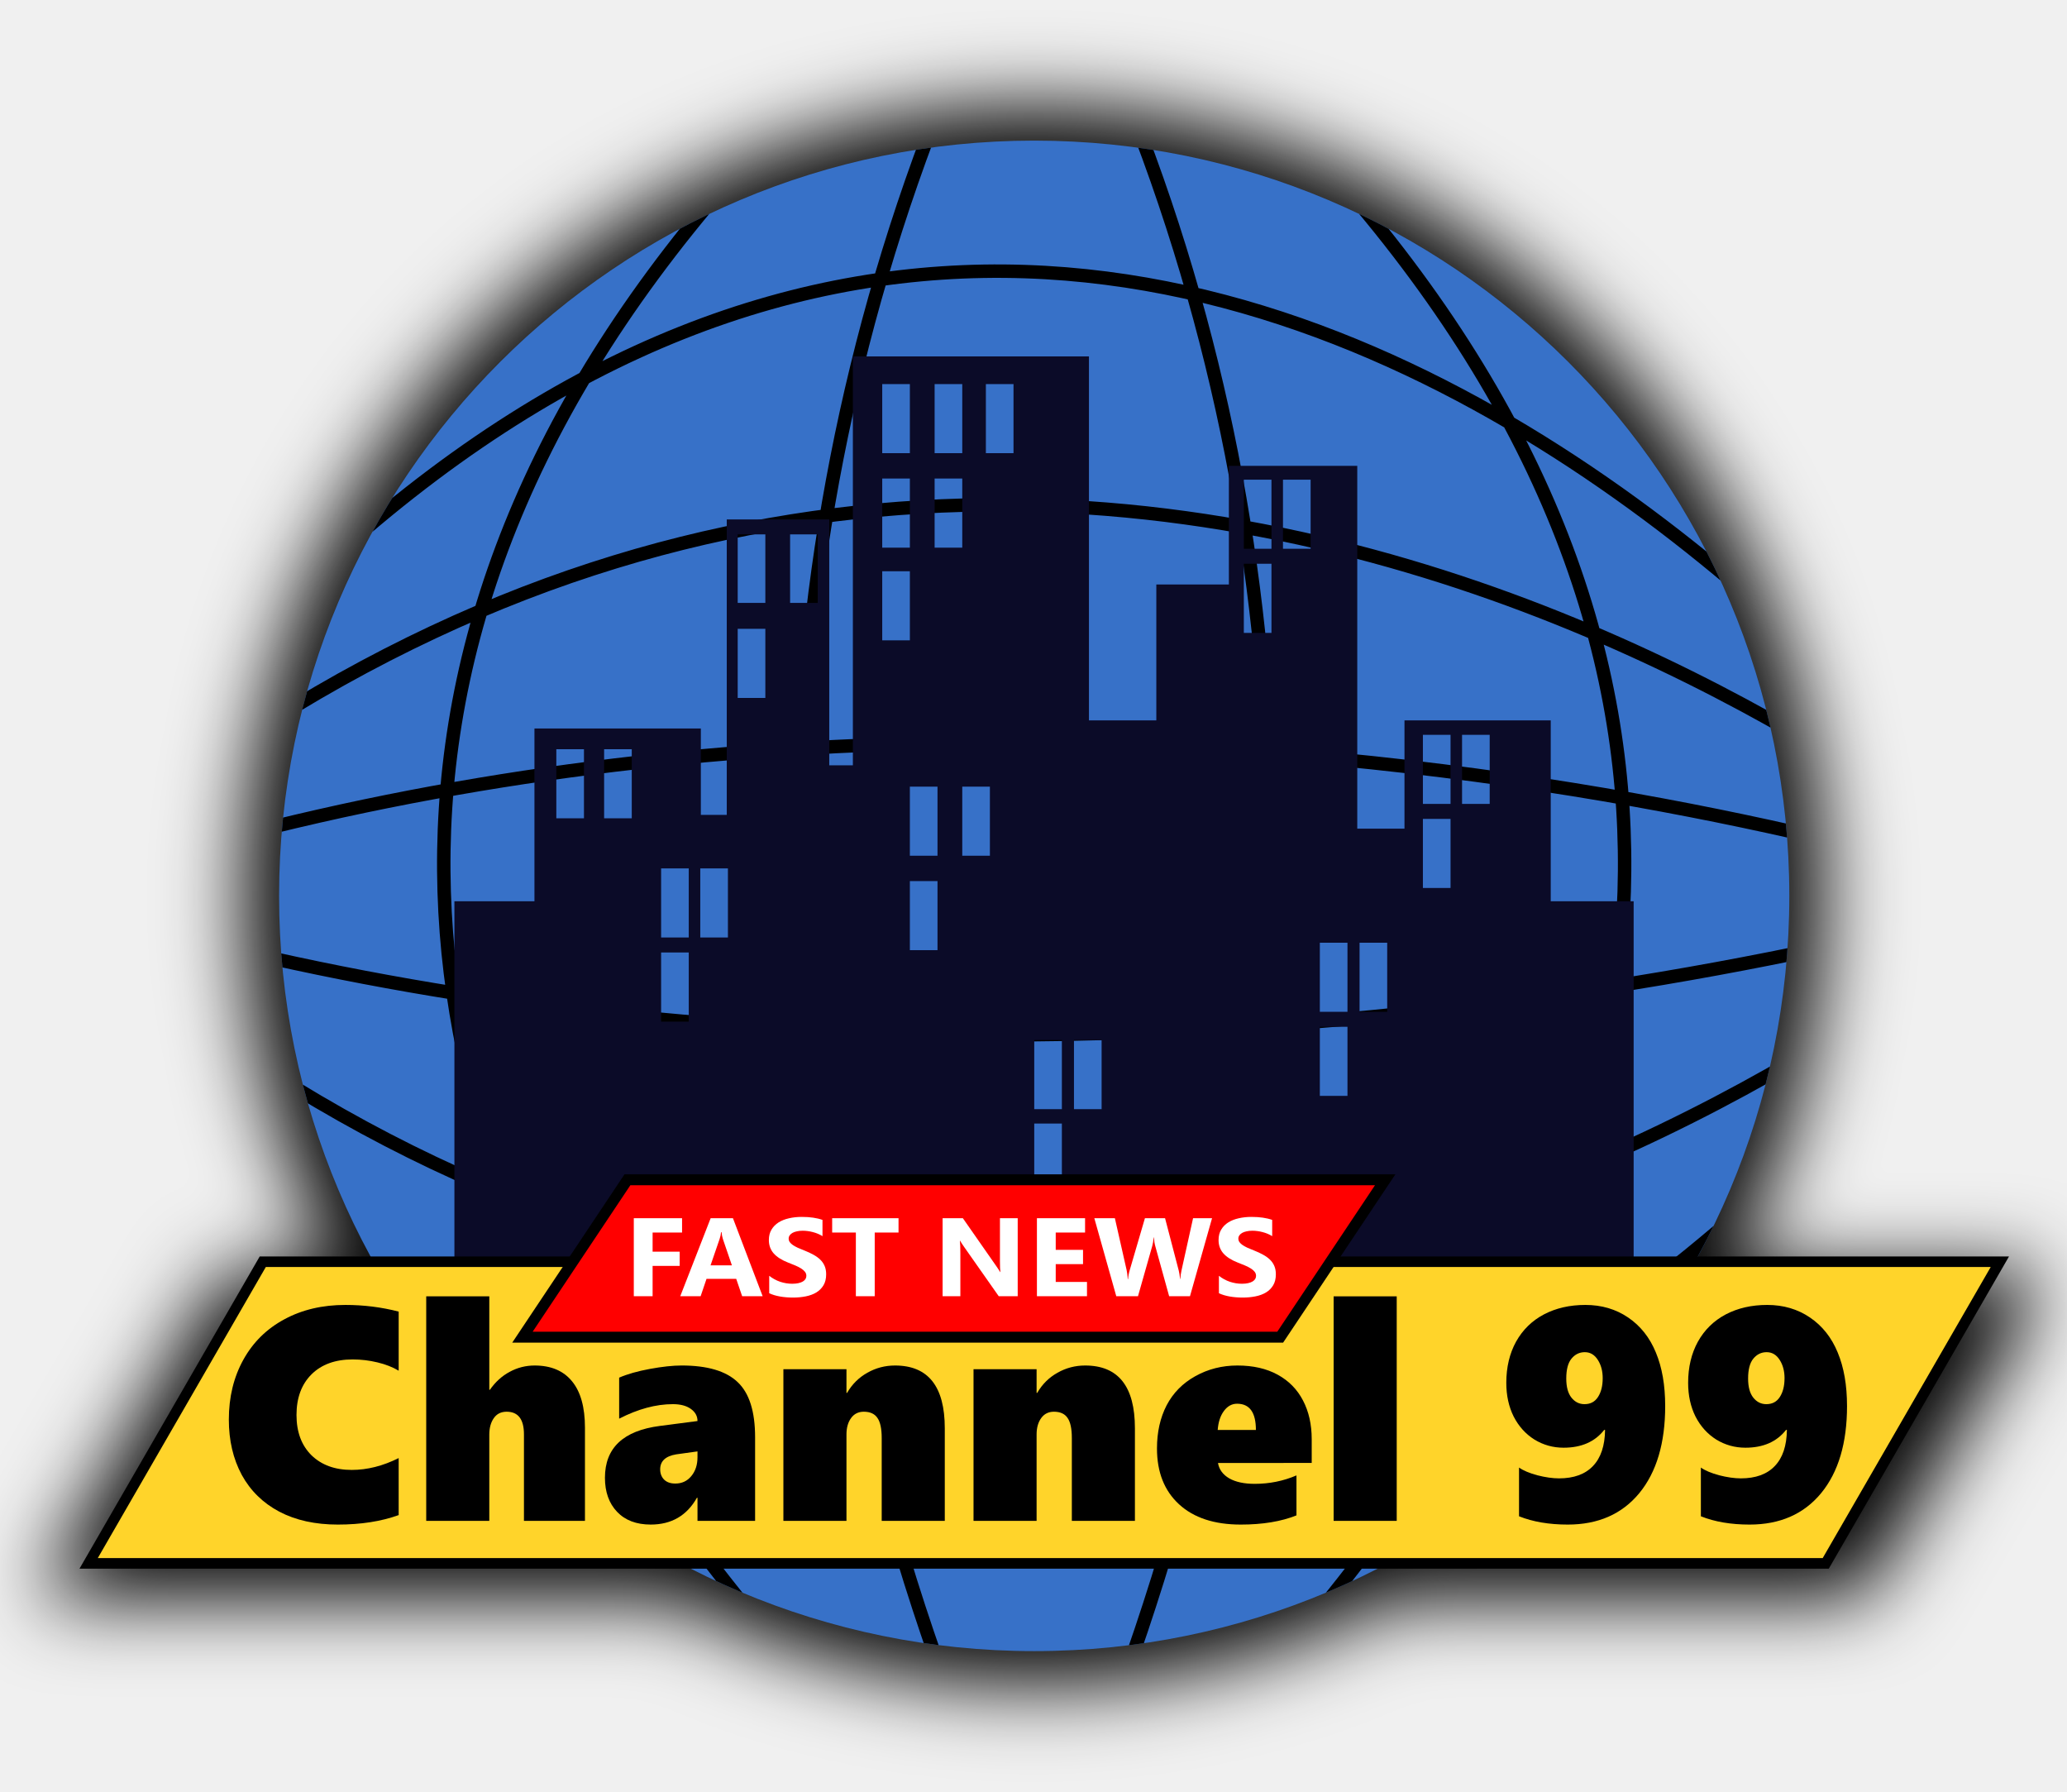
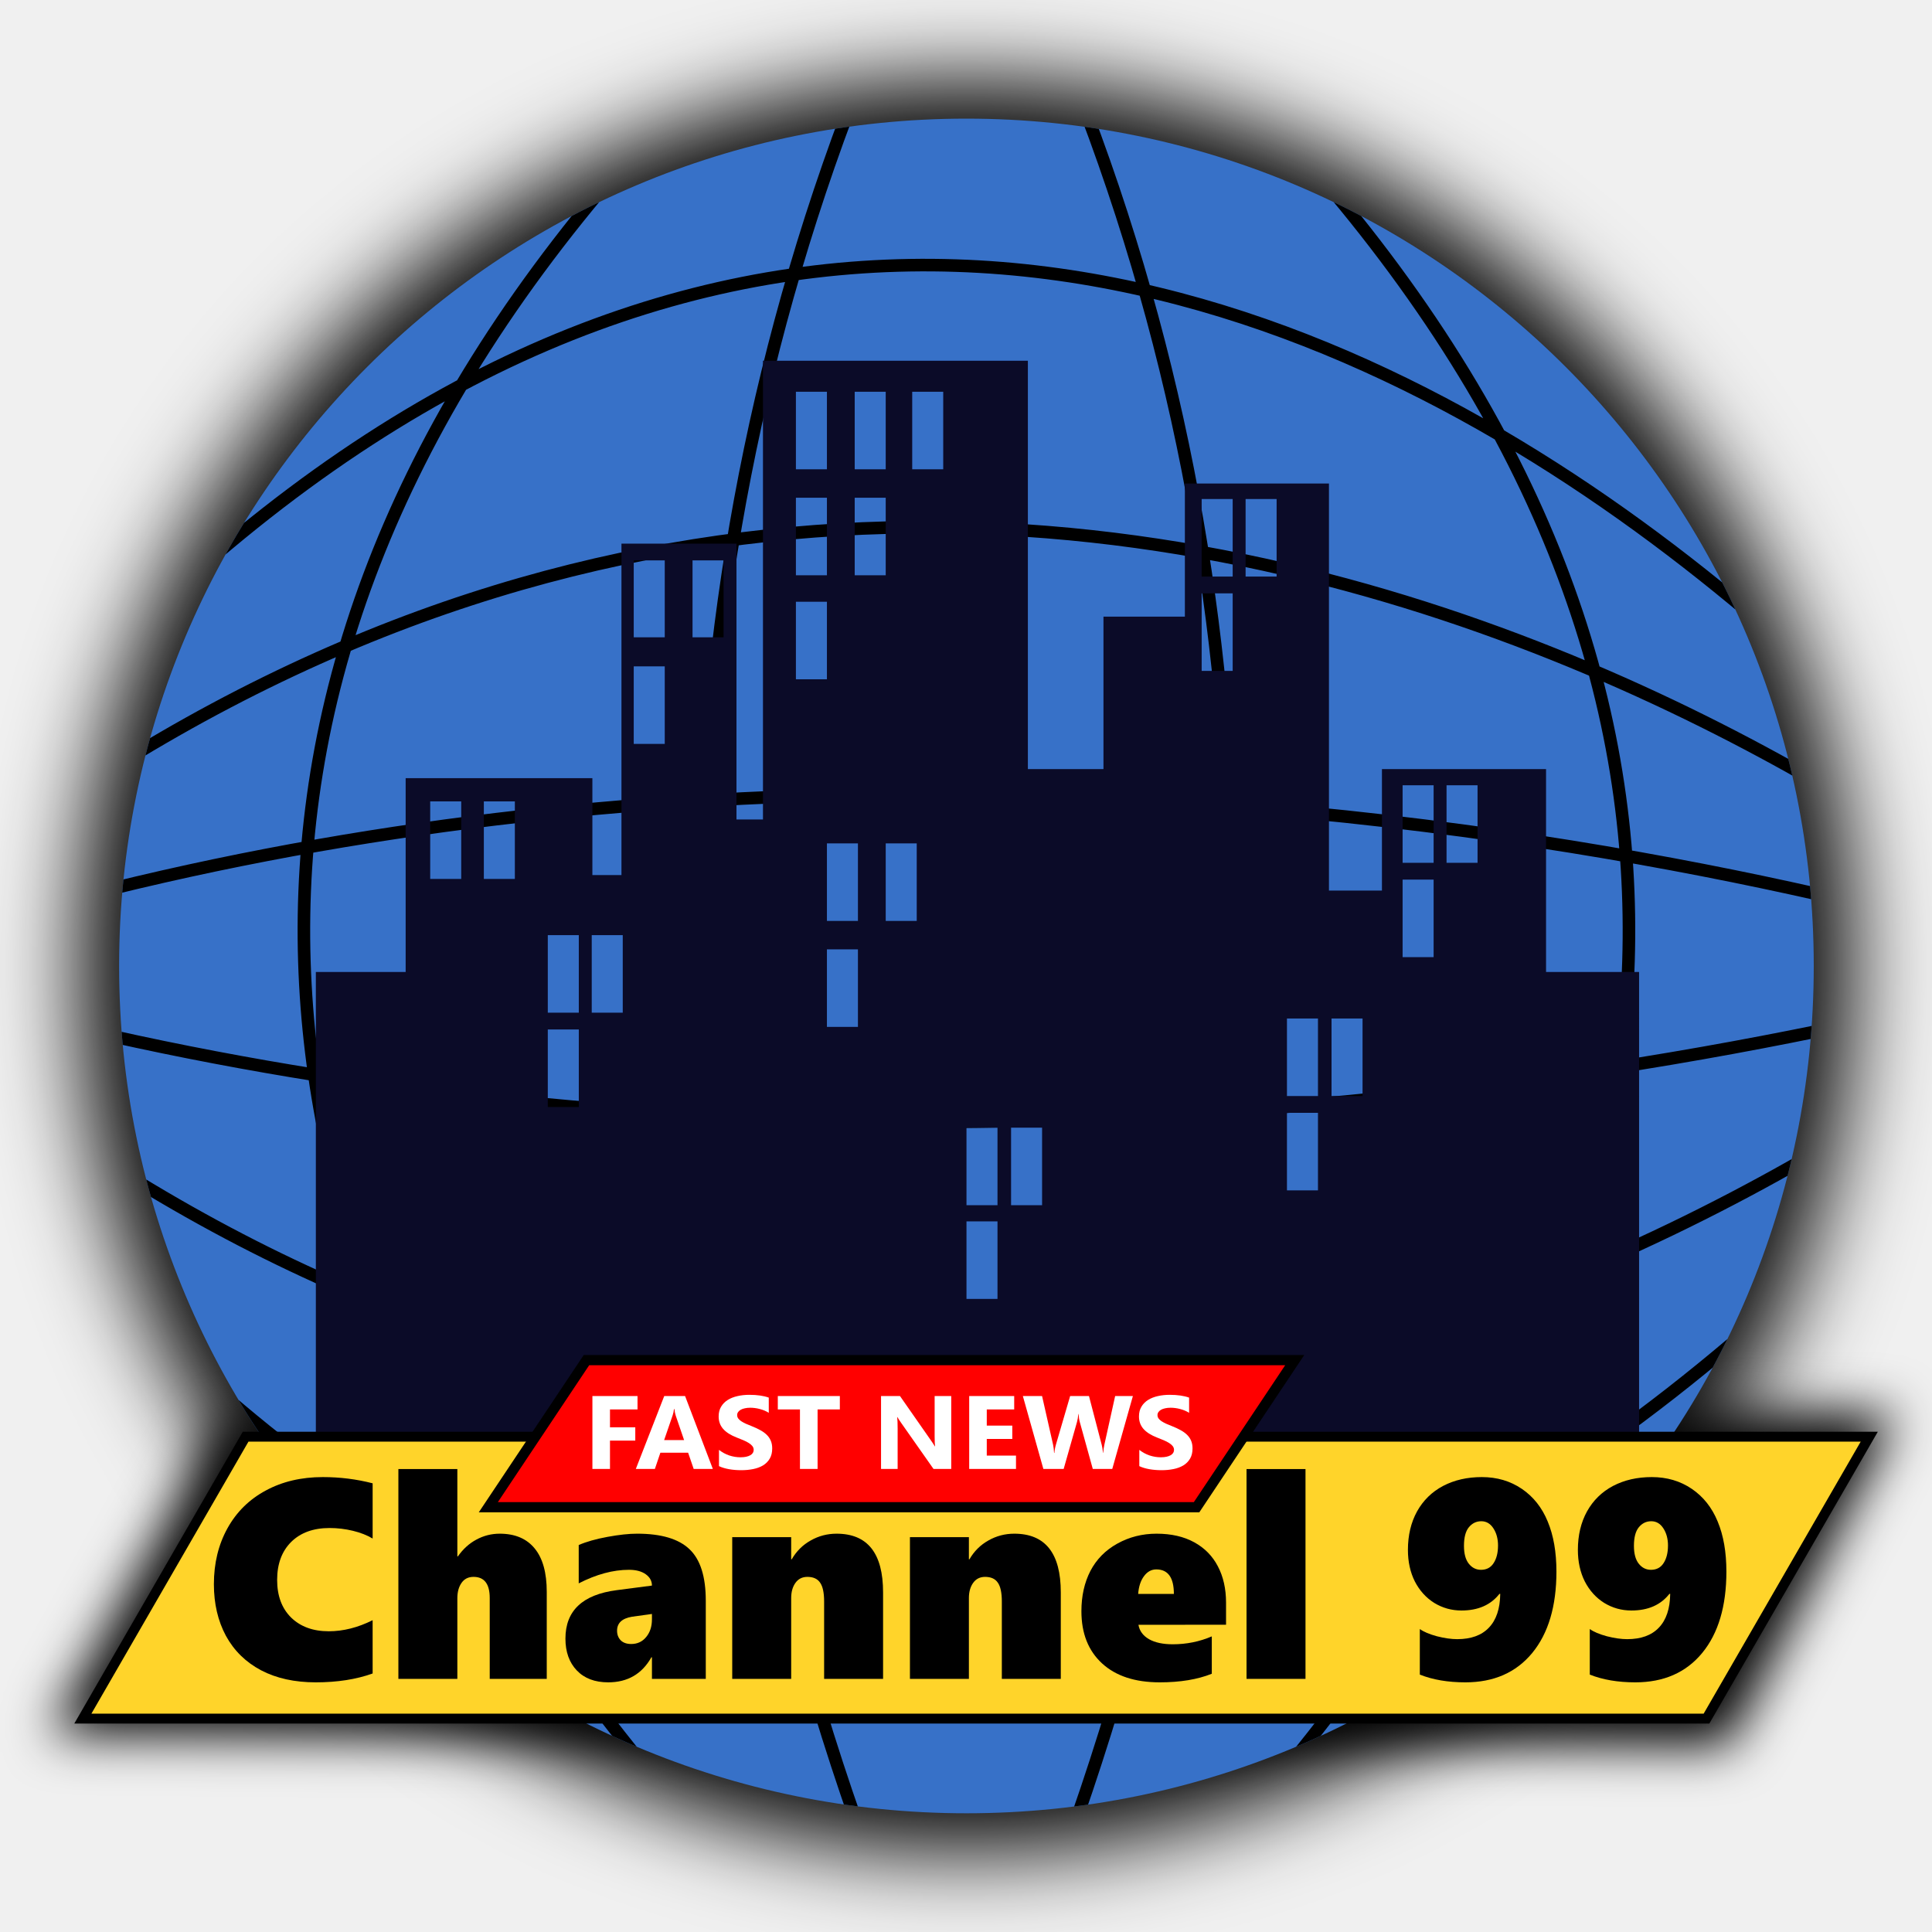
- <svg xmlns="http://www.w3.org/2000/svg" width="600" height="520" viewBox="0 0 158.75 137.583" version="1.1" id="svg8">
+ <svg xmlns="http://www.w3.org/2000/svg" width="600" height="600" viewBox="0 0 158.75 158.75" version="1.1" id="svg8">
  <defs id="defs2">
-     <filter id="filter3657" x="-0.2" y="-0.2" width="1.4" height="1.4" style="color-interpolation-filters:sRGB;">
+     <filter id="filter3657" x="-0.2" y="-0.2" width="1.4" height="1.4" style="color-interpolation-filters:sRGB">
      <feGaussianBlur id="feGaussianBlur3633" result="blur1" stdDeviation="1.47" in="SourceAlpha" />
      <feComposite id="feComposite3635" result="composite1" operator="out" in2="SourceGraphic" in="blur1" />
      <feColorMatrix id="feColorMatrix3637" result="colormatrix1" values="1 0 0 0 0 0 1 0 0 0 0 0 1 0 0 0 0 0 20.08 -0 " />
      <feGaussianBlur id="feGaussianBlur3639" result="blur2" stdDeviation="0.01" />
      <feComposite id="feComposite3641" result="composite2" operator="over" in2="blur2" in="blur2" />
      <feColorMatrix id="feColorMatrix3643" result="colormatrix2" values="1 0 0 0 0 0 1 0 0 0 0 0 1 0 0 0 0 0 44.83 -0 " />
      <feGaussianBlur id="feGaussianBlur3645" result="blur3" stdDeviation="0.53" />
      <feColorMatrix id="feColorMatrix3647" result="colormatrix3" values="1 0 0 0 0 0 1 0 0 0 0 0 1 0 0 0 0 0 5 -1 " />
      <feFlood id="feFlood3649" result="flood" flood-color="rgb(75,75,75)" flood-opacity="1" />
-       <feComposite id="feComposite3651" result="composite3" operator="in" k2="1" in2="colormatrix3" in="flood" />
+       <feComposite id="feComposite3651" result="composite3" operator="in" in2="colormatrix3" in="flood" />
      <feComposite id="feComposite3653" result="composite4" operator="out" in2="colormatrix3" in="SourceGraphic" />
-       <feComposite id="feComposite3655" result="composite5" operator="arithmetic" k3="1" k2="1" in2="composite3" in="composite4" />
+       <feComposite id="feComposite3655" result="composite5" operator="arithmetic" k3="1" k2="1" in2="composite3" in="composite4" k1="0" k4="0" />
    </filter>
    <clipPath clipPathUnits="userSpaceOnUse" id="clipPath18342">
      <circle r="59.468" cy="68.792" cx="79.375" id="circle18344" style="opacity:1;fill:#3771c8;fill-opacity:1;stroke:none;stroke-width:0.442;stroke-miterlimit:4;stroke-dasharray:none;stroke-opacity:1;paint-order:normal" />
    </clipPath>
    <clipPath clipPathUnits="userSpaceOnUse" id="clipPath18342-1">
      <circle r="59.468" cy="68.792" cx="79.375" id="circle18344-7" style="opacity:1;fill:#3771c8;fill-opacity:1;stroke:none;stroke-width:0.442;stroke-miterlimit:4;stroke-dasharray:none;stroke-opacity:1;paint-order:normal" />
    </clipPath>
    <clipPath clipPathUnits="userSpaceOnUse" id="clipPath18342-1-7">
      <circle r="59.468" cy="68.792" cx="79.375" id="circle18344-7-4" style="opacity:1;fill:#3771c8;fill-opacity:1;stroke:none;stroke-width:0.442;stroke-miterlimit:4;stroke-dasharray:none;stroke-opacity:1;paint-order:normal" />
    </clipPath>
    <filter style="color-interpolation-filters:sRGB" id="filter18710" x="-0.048" width="1.096" y="-0.048" height="1.096">
      <feGaussianBlur stdDeviation="3.135" id="feGaussianBlur18712" />
    </filter>
+     <filter style="color-interpolation-filters:sRGB" id="filter926" x="-0.033" width="1.067" y="-0.184" height="1.369">
+       <feGaussianBlur stdDeviation="2.104" id="feGaussianBlur928" />
+     </filter>
  </defs>
-   <g id="layer12">
-     <g id="g18588" style="fill:#000000;fill-opacity:1;filter:url(#filter18710)" transform="matrix(1.017388,0,0,1.017388,-1.35642,-1.196269)">
-       <g id="g18352-7-8" style="display:inline;fill:#000000;fill-opacity:1">
-         <circle style="display:inline;opacity:1;fill:#000000;fill-opacity:1;stroke:none;stroke-width:0.442;stroke-miterlimit:4;stroke-dasharray:none;stroke-opacity:1;paint-order:normal" id="circle18338-9-5" cx="79.375" cy="68.792" r="59.468" />
-         <path id="path9343-5-4" style="fill:#000000;fill-opacity:1;stroke:#000000;stroke-width:1.058;stroke-linecap:butt;stroke-linejoin:miter;stroke-miterlimit:4;stroke-dasharray:none;stroke-opacity:1" d="m 0.992,68.795 c 78.383,157.321 156.766,-4e-6 156.766,-4e-6 0,0 -78.383,-152.932 -156.766,4e-6 z m 0,0 c 78.383,-110.682 156.766,-4e-6 156.766,-4e-6 0,0 -78.383,113.671 -156.766,4e-6 z m 0,0 c 78.383,-69.297 156.766,-4e-6 156.766,-4e-6 0,0 -78.383,70.096 -156.766,4e-6 z m 0,0 c 78.383,-27.147 156.766,-4e-6 156.766,-4e-6 0,0 -78.383,24.627 -156.766,4e-6 z M 79.375,-9.588 c -146.471,79.301 0,156.024 0,156.024 0,0 146.471,-76.723 0,-156.024 z m 0,0 c 104.622,79.301 0,156.766 0,156.766 0,0 -104.622,-77.465 0,-156.766 z m 0,0 c -41.849,79.301 0,156.766 0,156.766 0,0 41.849,-78.383 0,-156.766 z" clip-path="url(#clipPath18342-1-7)" />
-       </g>
-       <flowRoot transform="matrix(0.4046696,0,0,0.4046696,7.287967,-8.649041)" style="font-style:normal;font-variant:normal;font-weight:normal;font-stretch:normal;font-size:40px;line-height:1.25;font-family:Webdings;-inkscape-font-specification:Webdings;letter-spacing:0px;word-spacing:0px;fill:#000000;fill-opacity:1;stroke:none" id="flowRoot18468-8" xml:space="preserve">
-         <flowRegion style="font-style:normal;font-variant:normal;font-weight:normal;font-stretch:normal;font-family:Webdings;-inkscape-font-specification:Webdings;fill:#000000;fill-opacity:1" id="flowRegion18470-2">
-           <rect style="font-style:normal;font-variant:normal;font-weight:normal;font-stretch:normal;font-family:Webdings;-inkscape-font-specification:Webdings;fill:#000000;fill-opacity:1" y="74.517" x="80.752" height="218.031" width="195.151" id="rect18472-1" />
-         </flowRegion>
-         <flowPara style="font-style:normal;font-variant:normal;font-weight:normal;font-stretch:normal;font-size:192px;font-family:Webdings;-inkscape-font-specification:Webdings;fill:#000000;fill-opacity:1" id="flowPara18474-7">C</flowPara>
-       </flowRoot>
-       <g id="g18481-3" style="fill:#000000;fill-opacity:1">
-         <rect style="opacity:1;fill:#000000;fill-opacity:1;stroke:#000000;stroke-width:0.96;stroke-miterlimit:4;stroke-dasharray:none;stroke-opacity:1;paint-order:normal" id="rect18412-2" width="136.802" height="27.427" x="74.972" y="112.697" transform="matrix(1,0,-0.5,0.8660254,0,0)" />
-         <flowRoot xml:space="preserve" id="flowRoot18403-6" style="font-style:normal;font-weight:normal;font-size:40px;line-height:1.25;font-family:sans-serif;letter-spacing:0px;word-spacing:0px;fill:#000000;fill-opacity:1;stroke:none" transform="matrix(0.5970733,0,0,0.5970733,7.202716,-63.71677)">
-           <flowRegion id="flowRegion18405-9" style="fill:#000000;fill-opacity:1">
-             <rect id="rect18407-5" width="267.828" height="53.835" x="13.459" y="268.323" style="fill:#000000;fill-opacity:1" />
-           </flowRegion>
-           <flowPara id="flowPara18409-9" style="font-style:normal;font-variant:normal;font-weight:900;font-stretch:normal;font-family:'Segoe UI';-inkscape-font-specification:'Segoe UI Heavy';fill:#000000;fill-opacity:1">Channel 99</flowPara>
-         </flowRoot>
-       </g>
-       <rect transform="matrix(1,0,-0.554994,0.8318543,0,0)" y="109.572" x="108.152" height="14.899" width="59.675" id="rect18434-2" style="opacity:1;fill:#000000;fill-opacity:1;stroke:#000000;stroke-width:1.034;stroke-miterlimit:4;stroke-dasharray:none;stroke-opacity:1;paint-order:normal" />
-       <flowRoot transform="matrix(0.2347549,0,0,0.2192549,28.44977,35.94425)" style="font-style:normal;font-weight:normal;font-size:40px;line-height:1.25;font-family:sans-serif;letter-spacing:0px;word-spacing:0px;fill:#000000;fill-opacity:1;stroke:none" id="flowRoot18415-9" xml:space="preserve">
-         <flowRegion style="fill:#000000;fill-opacity:1" id="flowRegion18417-9">
-           <rect style="fill:#000000;fill-opacity:1" y="257.556" x="79.406" height="109.015" width="460.287" id="rect18419-6" />
-         </flowRegion>
-         <flowPara style="font-style:normal;font-variant:normal;font-weight:bold;font-stretch:normal;font-family:'Segoe UI';-inkscape-font-specification:'Segoe UI Bold';fill:#000000;fill-opacity:1" id="flowPara18421-7">FAST NEWS</flowPara>
-       </flowRoot>
+   <g id="layer12" transform="translate(0,21.16667)">
+     <g style="display:inline;fill:#000000;fill-opacity:1;stroke-width:0.833;filter:url(#filter18710)" id="g18352-7-8" transform="matrix(1.221396,0,0,1.221396,-17.57334,-25.81728)">
+       <circle r="59.468" cy="68.792" cx="79.375" id="circle18338-9-5" style="display:inline;opacity:1;fill:#000000;fill-opacity:1;stroke:none;stroke-width:0.368;stroke-miterlimit:4;stroke-dasharray:none;stroke-opacity:1;paint-order:normal" />
+       <path clip-path="url(#clipPath18342-1-7)" d="m 0.992,68.795 c 78.383,157.321 156.766,-4e-6 156.766,-4e-6 0,0 -78.383,-152.932 -156.766,4e-6 z m 0,0 c 78.383,-110.682 156.766,-4e-6 156.766,-4e-6 0,0 -78.383,113.671 -156.766,4e-6 z m 0,0 c 78.383,-69.297 156.766,-4e-6 156.766,-4e-6 0,0 -78.383,70.096 -156.766,4e-6 z m 0,0 c 78.383,-27.147 156.766,-4e-6 156.766,-4e-6 0,0 -78.383,24.627 -156.766,4e-6 z M 79.375,-9.588 c -146.471,79.301 0,156.024 0,156.024 0,0 146.471,-76.723 0,-156.024 z m 0,0 c 104.622,79.301 0,156.766 0,156.766 0,0 -104.622,-77.465 0,-156.766 z m 0,0 c -41.849,79.301 0,156.766 0,156.766 0,0 41.849,-78.383 0,-156.766 z" style="fill:#000000;fill-opacity:1;stroke:#000000;stroke-width:0.882;stroke-linecap:butt;stroke-linejoin:miter;stroke-miterlimit:4;stroke-dasharray:none;stroke-opacity:1" id="path9343-5-4" />
+     </g>
+     <flowRoot xml:space="preserve" id="flowRoot18468-8" style="font-style:normal;font-variant:normal;font-weight:normal;font-stretch:normal;font-size:40px;line-height:1.25;font-family:Webdings;-inkscape-font-specification:Webdings;letter-spacing:0px;word-spacing:0px;fill:#000000;fill-opacity:1;stroke:none;filter:url(#filter18710)" transform="matrix(0.4117059,0,0,0.4117059,6.058267,-9.995696)">
+       <flowRegion id="flowRegion18470-2" style="font-style:normal;font-variant:normal;font-weight:normal;font-stretch:normal;font-family:Webdings;-inkscape-font-specification:Webdings;fill:#000000;fill-opacity:1">
+         <rect id="rect18472-1" width="195.151" height="218.031" x="80.752" y="74.517" style="font-style:normal;font-variant:normal;font-weight:normal;font-stretch:normal;font-family:Webdings;-inkscape-font-specification:Webdings;fill:#000000;fill-opacity:1" />
+       </flowRegion>
+       <flowPara id="flowPara18474-7" style="font-style:normal;font-variant:normal;font-weight:normal;font-stretch:normal;font-size:192px;font-family:Webdings;-inkscape-font-specification:Webdings;fill:#000000;fill-opacity:1">C</flowPara>
+     </flowRoot>
+     <rect style="opacity:1;fill:#000000;fill-opacity:1;stroke:#000000;stroke-width:1.034;stroke-miterlimit:4;stroke-dasharray:none;stroke-opacity:1;paint-order:normal;filter:url(#filter18710)" id="rect18434-2" width="59.675" height="14.899" x="108.152" y="109.572" transform="matrix(1.017388,0,-0.564644,0.8463183,-1.35642,-1.196269)" />
+     <flowRoot xml:space="preserve" id="flowRoot18415-9" style="font-style:normal;font-weight:normal;font-size:40px;line-height:1.25;font-family:sans-serif;letter-spacing:0px;word-spacing:0px;fill:#000000;fill-opacity:1;stroke:none;filter:url(#filter18710)" transform="matrix(0.2388367,0,0,0.2230673,27.58803,35.37297)">
+       <flowRegion id="flowRegion18417-9" style="fill:#000000;fill-opacity:1">
+         <rect id="rect18419-6" width="460.287" height="109.015" x="79.406" y="257.556" style="fill:#000000;fill-opacity:1" />
+       </flowRegion>
+       <flowPara id="flowPara18421-7" style="font-style:normal;font-variant:normal;font-weight:bold;font-stretch:normal;font-family:'Segoe UI';-inkscape-font-specification:'Segoe UI Bold';fill:#000000;fill-opacity:1">FAST NEWS</flowPara>
+     </flowRoot>
+     <path style="opacity:1;fill:#000000;fill-opacity:1;stroke:none;stroke-width:1.587;stroke-linecap:square;stroke-linejoin:miter;stroke-miterlimit:4;stroke-dasharray:none;stroke-dashoffset:0;stroke-opacity:1;paint-order:stroke markers fill;filter:url(#filter926)" d="M 4.124,121.325 18.422,95.402 155.825,94.908 141.973,122.312 Z" id="path920" />
+   </g>
+   <g id="layer6" style="display:inline" transform="translate(0,21.16667)">
+     <g style="display:inline;stroke-width:0.833" id="g18352-7" transform="matrix(1.170782,0,0,1.170782,-13.52016,-22.33543)">
+       <circle r="59.468" cy="68.792" cx="79.375" id="circle18338-9" style="display:inline;opacity:1;fill:#3771c8;fill-opacity:1;stroke:none;stroke-width:0.368;stroke-miterlimit:4;stroke-dasharray:none;stroke-opacity:1;paint-order:normal" />
+       <path clip-path="url(#clipPath18342-1)" d="m 0.992,68.795 c 78.383,157.321 156.766,-4e-6 156.766,-4e-6 0,0 -78.383,-152.932 -156.766,4e-6 z m 0,0 c 78.383,-110.682 156.766,-4e-6 156.766,-4e-6 0,0 -78.383,113.671 -156.766,4e-6 z m 0,0 c 78.383,-69.297 156.766,-4e-6 156.766,-4e-6 0,0 -78.383,70.096 -156.766,4e-6 z m 0,0 c 78.383,-27.147 156.766,-4e-6 156.766,-4e-6 0,0 -78.383,24.627 -156.766,4e-6 z M 79.375,-9.588 c -146.471,79.301 0,156.024 0,156.024 0,0 146.471,-76.723 0,-156.024 z m 0,0 c 104.622,79.301 0,156.766 0,156.766 0,0 -104.622,-77.465 0,-156.766 z m 0,0 c -41.849,79.301 0,156.766 0,156.766 0,0 41.849,-78.383 0,-156.766 z" style="fill:none;stroke:#000000;stroke-width:0.882;stroke-linecap:butt;stroke-linejoin:miter;stroke-miterlimit:4;stroke-dasharray:none;stroke-opacity:1" id="path9343-5" />
    </g>
  </g>
-   <g id="layer6" style="display:inline">
-     <g style="display:inline" id="g18352-7" transform="matrix(0.9752275,0,0,0.9752275,2.019763,1.704011)">
-       <circle r="59.468" cy="68.792" cx="79.375" id="circle18338-9" style="display:inline;opacity:1;fill:#3771c8;fill-opacity:1;stroke:none;stroke-width:0.442;stroke-miterlimit:4;stroke-dasharray:none;stroke-opacity:1;paint-order:normal" />
-       <path clip-path="url(#clipPath18342-1)" d="m 0.992,68.795 c 78.383,157.321 156.766,-4e-6 156.766,-4e-6 0,0 -78.383,-152.932 -156.766,4e-6 z m 0,0 c 78.383,-110.682 156.766,-4e-6 156.766,-4e-6 0,0 -78.383,113.671 -156.766,4e-6 z m 0,0 c 78.383,-69.297 156.766,-4e-6 156.766,-4e-6 0,0 -78.383,70.096 -156.766,4e-6 z m 0,0 c 78.383,-27.147 156.766,-4e-6 156.766,-4e-6 0,0 -78.383,24.627 -156.766,4e-6 z M 79.375,-9.588 c -146.471,79.301 0,156.024 0,156.024 0,0 146.471,-76.723 0,-156.024 z m 0,0 c 104.622,79.301 0,156.766 0,156.766 0,0 -104.622,-77.465 0,-156.766 z m 0,0 c -41.849,79.301 0,156.766 0,156.766 0,0 41.849,-78.383 0,-156.766 z" style="fill:none;stroke:#000000;stroke-width:1.058;stroke-linecap:butt;stroke-linejoin:miter;stroke-miterlimit:4;stroke-dasharray:none;stroke-opacity:1" id="path9343-5" />
+   <g id="layer11" style="display:inline" transform="translate(0,21.16667)">
+     <g aria-label="C" transform="matrix(0.5662956,0,0,0.5662956,-19.77657,-55.2767)" style="font-style:normal;font-variant:normal;font-weight:normal;font-stretch:normal;font-size:40px;line-height:1.25;font-family:Webdings;-inkscape-font-specification:Webdings;letter-spacing:0px;word-spacing:0px;fill:#0b0b28;fill-opacity:1;stroke:none;stroke-width:0.833" id="flowRoot18468">
+       <path d="M 272.752,290.518 H 80.752 v -89.25 h 13.031 v -28.125 h 27.094 v 14.062 h 4.219 v -48.094 h 16.688 v 40.031 h 3.844 v -66.562 h 38.438 v 59.25 h 10.969 v -22.125 h 11.812 v -19.312 h 20.906 v 59.062 h 7.688 v -17.625 h 23.812 v 29.438 h 13.5 z m -52.594,-146.625 v -11.25 h -4.5 v 11.25 z m -6.375,0 v -11.25 h -4.5 v 11.25 z m 35.531,41.531 v -11.25 h -4.5 v 11.25 z m -6.375,0 v -11.25 h -4.5 v 11.25 z M 213.783,157.58 v -11.25 h -4.5 v 11.25 z m 29.156,41.531 v -11.25 h -4.5 v 11.25 z M 171.783,128.33 v -11.25 h -4.5 v 11.25 z m -8.344,0 v -11.25 h -4.5 v 11.25 z m -8.531,0 v -11.25 h -4.5 v 11.25 z m 8.531,15.375 v -11.25 h -4.5 v 11.25 z m 69.188,75.562 v -11.25 h -4.5 v 11.25 z m -77.719,-75.562 v -11.25 h -4.5 v 11.25 z m 71.25,75.562 v -11.25 h -4.5 v 11.25 z m -71.25,-60.469 v -11.25 h -4.5 v 11.25 z m 71.25,74.156 v -11.25 h -4.5 v 11.25 z m -86.25,-80.25 v -11.156 h -4.5 v 11.156 z m -8.531,0 v -11.156 h -4.5 v 11.156 z m 36.562,41.156 v -11.25 h -4.5 v 11.25 z m -8.531,0 v -11.25 h -4.5 v 11.25 z m -28.031,-25.688 v -11.25 h -4.5 v 11.25 z m 54.75,66.938 v -11.25 h -4.5 v 11.25 z m -26.719,-25.875 v -11.25 h -4.5 v 11.25 z m 20.25,25.875 v -11.25 h -4.5 v 11.25 z m 0,13.594 v -11.25 h -4.5 v 11.25 z m -70.031,-60.938 v -11.25 h -4.5 v 11.25 z m 15.656,19.406 v -11.25 h -4.5 v 11.25 z m -23.438,-19.406 v -11.25 h -4.5 v 11.25 z m 17.062,19.406 v -11.25 h -4.5 v 11.25 z m 0,13.688 v -11.25 h -4.5 v 11.25 z" style="font-style:normal;font-variant:normal;font-weight:normal;font-stretch:normal;font-size:192px;font-family:Webdings;-inkscape-font-specification:Webdings;fill:#0b0b28;stroke-width:0.833" id="path889" />
    </g>
  </g>
-   <g id="layer11" style="display:inline">
-     <g aria-label="C" transform="matrix(0.4717077,0,0,0.4717077,-3.191646,-25.73511)" style="font-style:normal;font-variant:normal;font-weight:normal;font-stretch:normal;font-size:40px;line-height:1.25;font-family:Webdings;-inkscape-font-specification:Webdings;letter-spacing:0px;word-spacing:0px;fill:#0b0b28;fill-opacity:1;stroke:none" id="flowRoot18468">
-       <path d="M 272.752,290.518 H 80.752 v -89.25 h 13.031 v -28.125 h 27.094 v 14.062 h 4.219 v -48.094 h 16.688 v 40.031 h 3.844 v -66.562 h 38.438 v 59.25 h 10.969 v -22.125 h 11.812 v -19.312 h 20.906 v 59.062 h 7.688 v -17.625 h 23.812 v 29.438 h 13.5 z m -52.594,-146.625 v -11.25 h -4.5 v 11.25 z m -6.375,0 v -11.25 h -4.5 v 11.25 z m 35.531,41.531 v -11.25 h -4.5 v 11.25 z m -6.375,0 v -11.25 h -4.5 v 11.25 z M 213.783,157.58 v -11.25 h -4.5 v 11.25 z m 29.156,41.531 v -11.25 h -4.5 v 11.25 z M 171.783,128.33 v -11.25 h -4.5 v 11.25 z m -8.344,0 v -11.25 h -4.5 v 11.25 z m -8.531,0 v -11.25 h -4.5 v 11.25 z m 8.531,15.375 v -11.25 h -4.5 v 11.25 z m 69.188,75.562 v -11.25 h -4.5 v 11.25 z m -77.719,-75.562 v -11.25 h -4.5 v 11.25 z m 71.25,75.562 v -11.25 h -4.5 v 11.25 z m -71.25,-60.469 v -11.25 h -4.5 v 11.25 z m 71.25,74.156 v -11.25 h -4.5 v 11.25 z m -86.25,-80.25 v -11.156 h -4.5 v 11.156 z m -8.531,0 v -11.156 h -4.5 v 11.156 z m 36.562,41.156 v -11.25 h -4.5 v 11.25 z m -8.531,0 v -11.25 h -4.5 v 11.25 z m -28.031,-25.688 v -11.25 h -4.5 v 11.25 z m 54.75,66.938 v -11.25 h -4.5 v 11.25 z m -26.719,-25.875 v -11.25 h -4.5 v 11.25 z m 20.25,25.875 v -11.25 h -4.5 v 11.25 z m 0,13.594 v -11.25 h -4.5 v 11.25 z m -70.031,-60.938 v -11.25 h -4.5 v 11.25 z m 15.656,19.406 v -11.25 h -4.5 v 11.25 z m -23.438,-19.406 v -11.25 h -4.5 v 11.25 z m 17.062,19.406 v -11.25 h -4.5 v 11.25 z m 0,13.688 v -11.25 h -4.5 v 11.25 z" style="font-style:normal;font-variant:normal;font-weight:normal;font-stretch:normal;font-size:192px;font-family:Webdings;-inkscape-font-specification:Webdings;fill:#0b0b28" id="path889" />
-     </g>
-   </g>
-   <g id="layer7" style="display:inline">
+   <g id="layer7" style="display:inline" transform="translate(0,21.16667)">
    <rect style="opacity:1;fill:#ffd42a;fill-opacity:1;stroke:#000000;stroke-width:0.936;stroke-miterlimit:4;stroke-dasharray:none;stroke-opacity:1;paint-order:normal" id="rect18412" width="133.413" height="26.748" x="76.118" y="111.873" transform="matrix(1,0,-0.5,0.8660254,0,0)" />
    <g aria-label="Channel 99" transform="matrix(0.5822823,0,0,0.5822823,9.044049,-60.43433)" style="font-style:normal;font-weight:normal;font-size:40px;line-height:1.25;font-family:sans-serif;letter-spacing:0px;word-spacing:0px;fill:#000000;fill-opacity:1;stroke:none" id="flowRoot18403">
      <path d="m 37.053,303.591 q -3.477,1.25 -8.027,1.25 -4.473,0 -7.715,-1.699 -3.242,-1.719 -4.961,-4.863 -1.699,-3.164 -1.699,-7.285 0,-4.434 1.914,-7.891 1.914,-3.457 5.41,-5.332 3.496,-1.895 8.047,-1.895 3.633,0 7.031,0.879 v 7.793 q -1.172,-0.703 -2.793,-1.094 -1.621,-0.391 -3.281,-0.391 -3.438,0 -5.43,1.973 -1.973,1.973 -1.973,5.352 0,3.359 1.973,5.312 1.992,1.934 5.312,1.934 3.066,0 6.191,-1.562 z" style="font-style:normal;font-variant:normal;font-weight:900;font-stretch:normal;font-family:'Segoe UI';-inkscape-font-specification:'Segoe UI Heavy'" id="path5469" />
      <path d="m 53.576,304.352 v -11.406 q 0,-2.988 -2.285,-2.988 -1.113,0 -1.699,0.859 -0.586,0.84 -0.586,2.168 v 11.367 h -8.32 v -29.609 h 8.32 v 12.324 h 0.078 q 1.074,-1.543 2.598,-2.363 1.543,-0.84 3.301,-0.84 3.242,0 4.941,2.09 1.699,2.07 1.699,6.113 v 12.285 z" style="font-style:normal;font-variant:normal;font-weight:900;font-stretch:normal;font-family:'Segoe UI';-inkscape-font-specification:'Segoe UI Heavy'" id="path5471" />
      <path d="m 76.467,304.352 v -3.047 h -0.078 q -1.992,3.535 -6.094,3.535 -2.832,0 -4.434,-1.68 -1.602,-1.68 -1.602,-4.492 0,-5.898 7.246,-6.836 l 4.961,-0.645 q 0,-0.977 -0.879,-1.602 -0.879,-0.625 -2.363,-0.625 -3.359,0 -7.09,1.914 v -5.41 q 1.621,-0.703 4.062,-1.152 2.441,-0.449 4.18,-0.449 5.098,0 7.383,2.188 2.305,2.168 2.305,7.266 v 11.035 z m -4.922,-6.797 q 0,0.82 0.508,1.348 0.527,0.527 1.484,0.527 1.309,0 2.109,-0.977 0.82,-0.977 0.82,-2.5 v -0.762 l -2.812,0.391 q -2.109,0.352 -2.109,1.973 z" style="font-style:normal;font-variant:normal;font-weight:900;font-stretch:normal;font-family:'Segoe UI';-inkscape-font-specification:'Segoe UI Heavy'" id="path5473" />
      <path d="m 100.764,304.352 v -10.918 q 0,-1.855 -0.566,-2.656 -0.547,-0.82 -1.797,-0.82 -1.074,0 -1.68,0.84 -0.605,0.84 -0.605,2.148 v 11.406 h -8.32 v -20 h 8.32 v 3.125 h 0.078 q 0.996,-1.719 2.676,-2.656 1.68,-0.957 3.652,-0.957 6.562,0 6.562,8.281 v 12.207 z" style="font-style:normal;font-variant:normal;font-weight:900;font-stretch:normal;font-family:'Segoe UI';-inkscape-font-specification:'Segoe UI Heavy'" id="path5475" />
      <path d="m 125.842,304.352 v -10.918 q 0,-1.855 -0.566,-2.656 -0.547,-0.82 -1.797,-0.82 -1.074,0 -1.68,0.84 -0.605,0.84 -0.605,2.148 v 11.406 h -8.32 v -20 h 8.32 v 3.125 h 0.078 q 0.996,-1.719 2.676,-2.656 1.68,-0.957 3.652,-0.957 6.562,0 6.562,8.281 v 12.207 z" style="font-style:normal;font-variant:normal;font-weight:900;font-stretch:normal;font-family:'Segoe UI';-inkscape-font-specification:'Segoe UI Heavy'" id="path5477" />
      <path d="m 145.119,296.716 q 0.215,1.289 1.484,2.031 1.27,0.723 3.359,0.723 2.91,0 5.508,-1.113 v 5.273 q -3.027,1.211 -7.344,1.211 -5.234,0 -8.145,-2.676 -2.91,-2.676 -2.91,-7.363 0,-3.223 1.27,-5.684 1.289,-2.461 3.789,-3.848 2.52,-1.406 5.547,-1.406 3.105,0 5.312,1.211 2.207,1.211 3.34,3.398 1.152,2.188 1.152,5.117 v 3.125 z m 5,-4.355 q 0,-3.457 -2.48,-3.457 -1.035,0 -1.738,0.957 -0.703,0.938 -0.82,2.5 z" style="font-style:normal;font-variant:normal;font-weight:900;font-stretch:normal;font-family:'Segoe UI';-inkscape-font-specification:'Segoe UI Heavy'" id="path5479" />
      <path d="m 160.373,304.352 v -29.609 h 8.32 v 29.609 z" style="font-style:normal;font-variant:normal;font-weight:900;font-stretch:normal;font-family:'Segoe UI';-inkscape-font-specification:'Segoe UI Heavy'" id="path5481" />
      <path d="m 204.104,289.196 q 0,7.344 -3.418,11.504 -3.418,4.141 -9.434,4.141 -3.691,0 -6.426,-1.094 v -6.426 q 0.82,0.586 2.402,1.016 1.602,0.41 2.871,0.41 2.93,0 4.473,-1.621 1.562,-1.621 1.602,-4.766 h -0.117 q -1.836,2.344 -5.352,2.344 -2.09,0 -3.848,-1.074 -1.738,-1.094 -2.734,-3.027 -0.977,-1.953 -0.977,-4.453 0,-3.086 1.289,-5.43 1.309,-2.344 3.672,-3.594 2.383,-1.25 5.469,-1.25 3.203,0 5.645,1.66 2.441,1.66 3.652,4.609 1.23,2.949 1.23,7.051 z m -8.242,-3.652 q 0,-1.426 -0.645,-2.422 -0.645,-1.016 -1.719,-1.016 -1.055,0 -1.758,0.859 -0.684,0.84 -0.684,2.617 0,1.66 0.684,2.52 0.684,0.859 1.719,0.859 1.172,0 1.777,-0.938 0.625,-0.957 0.625,-2.48 z" style="font-style:normal;font-variant:normal;font-weight:900;font-stretch:normal;font-family:'Segoe UI';-inkscape-font-specification:'Segoe UI Heavy'" id="path5483" />
      <path d="m 228.088,289.196 q 0,7.344 -3.418,11.504 -3.418,4.141 -9.434,4.141 -3.691,0 -6.426,-1.094 v -6.426 q 0.82,0.586 2.402,1.016 1.602,0.41 2.871,0.41 2.93,0 4.473,-1.621 1.562,-1.621 1.602,-4.766 h -0.117 q -1.836,2.344 -5.352,2.344 -2.09,0 -3.848,-1.074 -1.738,-1.094 -2.734,-3.027 -0.977,-1.953 -0.977,-4.453 0,-3.086 1.289,-5.43 1.309,-2.344 3.672,-3.594 2.383,-1.25 5.469,-1.25 3.203,0 5.645,1.66 2.441,1.66 3.652,4.609 1.23,2.949 1.23,7.051 z m -8.242,-3.652 q 0,-1.426 -0.645,-2.422 -0.645,-1.016 -1.719,-1.016 -1.055,0 -1.758,0.859 -0.684,0.84 -0.684,2.617 0,1.66 0.684,2.52 0.684,0.859 1.719,0.859 1.172,0 1.777,-0.938 0.625,-0.957 0.625,-2.48 z" style="font-style:normal;font-variant:normal;font-weight:900;font-stretch:normal;font-family:'Segoe UI';-inkscape-font-specification:'Segoe UI Heavy'" id="path5485" />
    </g>
  </g>
-   <g id="layer9" style="display:inline">
+   <g id="layer9" style="display:inline" transform="translate(0,21.16667)">
    <rect style="opacity:1;fill:#ff0000;fill-opacity:1;stroke:#000000;stroke-width:1.008;stroke-miterlimit:4;stroke-dasharray:none;stroke-opacity:1;paint-order:normal" id="rect18434" width="58.197" height="14.53" x="108.63" y="108.906" transform="matrix(1,0,-0.554994,0.8318543,0,0)" />
    <g aria-label="FAST NEWS" transform="matrix(0.2289394,0,0,0.2138234,29.76477,36.75783)" style="font-style:normal;font-weight:normal;font-size:40px;line-height:1.25;font-family:sans-serif;letter-spacing:0px;word-spacing:0px;fill:#ffffff;fill-opacity:1;stroke:none" id="flowRoot18415">
      <path d="m 98.801,270.714 h -9.883 v 6.875 H 98 v 5.117 h -9.082 v 10.879 h -6.309 v -28.008 h 16.191 z" style="font-style:normal;font-variant:normal;font-weight:bold;font-stretch:normal;font-family:'Segoe UI';-inkscape-font-specification:'Segoe UI Bold';fill:#ffffff" id="path5447" />
      <path d="m 125.832,293.585 h -6.875 l -1.992,-6.23 h -9.961 l -1.973,6.23 h -6.836 l 10.195,-28.008 h 7.48 z m -10.312,-11.074 -3.008,-9.414 q -0.332,-1.055 -0.469,-2.52 h -0.156 q -0.098,1.23 -0.488,2.441 l -3.047,9.492 z" style="font-style:normal;font-variant:normal;font-weight:bold;font-stretch:normal;font-family:'Segoe UI';-inkscape-font-specification:'Segoe UI Bold';fill:#ffffff" id="path5449" />
      <path d="m 128.039,292.511 v -6.25 q 1.699,1.426 3.691,2.148 1.992,0.703 4.023,0.703 1.191,0 2.07,-0.215 0.898,-0.215 1.484,-0.586 0.605,-0.391 0.898,-0.898 0.293,-0.527 0.293,-1.133 0,-0.82 -0.469,-1.465 -0.469,-0.645 -1.289,-1.191 -0.801,-0.547 -1.914,-1.055 -1.113,-0.508 -2.402,-1.035 -3.281,-1.367 -4.902,-3.34 -1.602,-1.973 -1.602,-4.766 0,-2.188 0.879,-3.75 0.879,-1.582 2.383,-2.598 1.523,-1.016 3.516,-1.484 1.992,-0.488 4.219,-0.488 2.188,0 3.867,0.273 1.699,0.254 3.125,0.801 v 5.84 q -0.703,-0.488 -1.543,-0.859 -0.82,-0.371 -1.699,-0.605 -0.879,-0.254 -1.758,-0.371 -0.859,-0.117 -1.641,-0.117 -1.074,0 -1.953,0.215 -0.879,0.195 -1.484,0.566 -0.605,0.371 -0.938,0.898 -0.332,0.508 -0.332,1.152 0,0.703 0.371,1.27 0.371,0.547 1.055,1.055 0.684,0.488 1.66,0.977 0.977,0.469 2.207,0.977 1.68,0.703 3.008,1.504 1.348,0.781 2.305,1.777 0.957,0.996 1.465,2.285 0.508,1.27 0.508,2.969 0,2.344 -0.898,3.945 -0.879,1.582 -2.402,2.578 -1.523,0.977 -3.555,1.406 -2.012,0.43 -4.258,0.43 -2.305,0 -4.395,-0.391 -2.07,-0.391 -3.594,-1.172 z" style="font-style:normal;font-variant:normal;font-weight:bold;font-stretch:normal;font-family:'Segoe UI';-inkscape-font-specification:'Segoe UI Bold';fill:#ffffff" id="path5451" />
      <path d="m 171.418,270.714 h -7.988 v 22.871 h -6.328 v -22.871 h -7.949 v -5.137 h 22.266 z" style="font-style:normal;font-variant:normal;font-weight:bold;font-stretch:normal;font-family:'Segoe UI';-inkscape-font-specification:'Segoe UI Bold';fill:#ffffff" id="path5453" />
      <path d="m 211.398,293.585 h -6.367 l -11.543,-17.598 q -1.016,-1.543 -1.406,-2.324 h -0.078 q 0.156,1.484 0.156,4.531 v 15.391 h -5.957 V 265.577 H 193 l 11.113,17.051 q 0.762,1.152 1.406,2.285 h 0.078 q -0.156,-0.977 -0.156,-3.848 v -15.488 h 5.957 z" style="font-style:normal;font-variant:normal;font-weight:bold;font-stretch:normal;font-family:'Segoe UI';-inkscape-font-specification:'Segoe UI Bold';fill:#ffffff" id="path5455" />
      <path d="m 234.641,293.585 h -16.797 v -28.008 h 16.152 v 5.137 h -9.844 v 6.23 h 9.16 v 5.117 h -9.16 v 6.406 h 10.488 z" style="font-style:normal;font-variant:normal;font-weight:bold;font-stretch:normal;font-family:'Segoe UI';-inkscape-font-specification:'Segoe UI Bold';fill:#ffffff" id="path5457" />
      <path d="m 276.594,265.577 -7.402,28.008 h -6.992 l -4.648,-17.969 q -0.371,-1.406 -0.449,-3.145 h -0.078 q -0.176,1.914 -0.508,3.145 L 251.75,293.585 h -7.285 l -7.363,-28.008 h 6.895 l 3.945,18.652 q 0.254,1.191 0.371,3.203 h 0.117 q 0.078,-1.504 0.566,-3.281 l 5.078,-18.574 h 6.758 l 4.59,18.809 q 0.254,1.035 0.449,3.008 h 0.078 q 0.078,-1.543 0.41,-3.125 l 3.867,-18.691 z" style="font-style:normal;font-variant:normal;font-weight:bold;font-stretch:normal;font-family:'Segoe UI';-inkscape-font-specification:'Segoe UI Bold';fill:#ffffff" id="path5459" />
      <path d="m 278.898,292.511 v -6.25 q 1.699,1.426 3.691,2.148 1.992,0.703 4.023,0.703 1.191,0 2.07,-0.215 0.898,-0.215 1.484,-0.586 0.605,-0.391 0.898,-0.898 0.293,-0.527 0.293,-1.133 0,-0.82 -0.469,-1.465 -0.469,-0.645 -1.289,-1.191 -0.801,-0.547 -1.914,-1.055 -1.113,-0.508 -2.402,-1.035 -3.281,-1.367 -4.902,-3.34 -1.602,-1.973 -1.602,-4.766 0,-2.188 0.879,-3.75 0.879,-1.582 2.383,-2.598 1.523,-1.016 3.516,-1.484 1.992,-0.488 4.219,-0.488 2.188,0 3.867,0.273 1.699,0.254 3.125,0.801 v 5.84 q -0.703,-0.488 -1.543,-0.859 -0.82,-0.371 -1.699,-0.605 -0.879,-0.254 -1.758,-0.371 -0.859,-0.117 -1.641,-0.117 -1.074,0 -1.953,0.215 -0.879,0.195 -1.484,0.566 -0.605,0.371 -0.938,0.898 -0.332,0.508 -0.332,1.152 0,0.703 0.371,1.27 0.371,0.547 1.055,1.055 0.684,0.488 1.66,0.977 0.977,0.469 2.207,0.977 1.68,0.703 3.008,1.504 1.348,0.781 2.305,1.777 0.957,0.996 1.465,2.285 0.508,1.27 0.508,2.969 0,2.344 -0.898,3.945 -0.879,1.582 -2.402,2.578 -1.523,0.977 -3.555,1.406 -2.012,0.43 -4.258,0.43 -2.305,0 -4.395,-0.391 -2.07,-0.391 -3.594,-1.172 z" style="font-style:normal;font-variant:normal;font-weight:bold;font-stretch:normal;font-family:'Segoe UI';-inkscape-font-specification:'Segoe UI Bold';fill:#ffffff" id="path5461" />
    </g>
  </g>
</svg>
